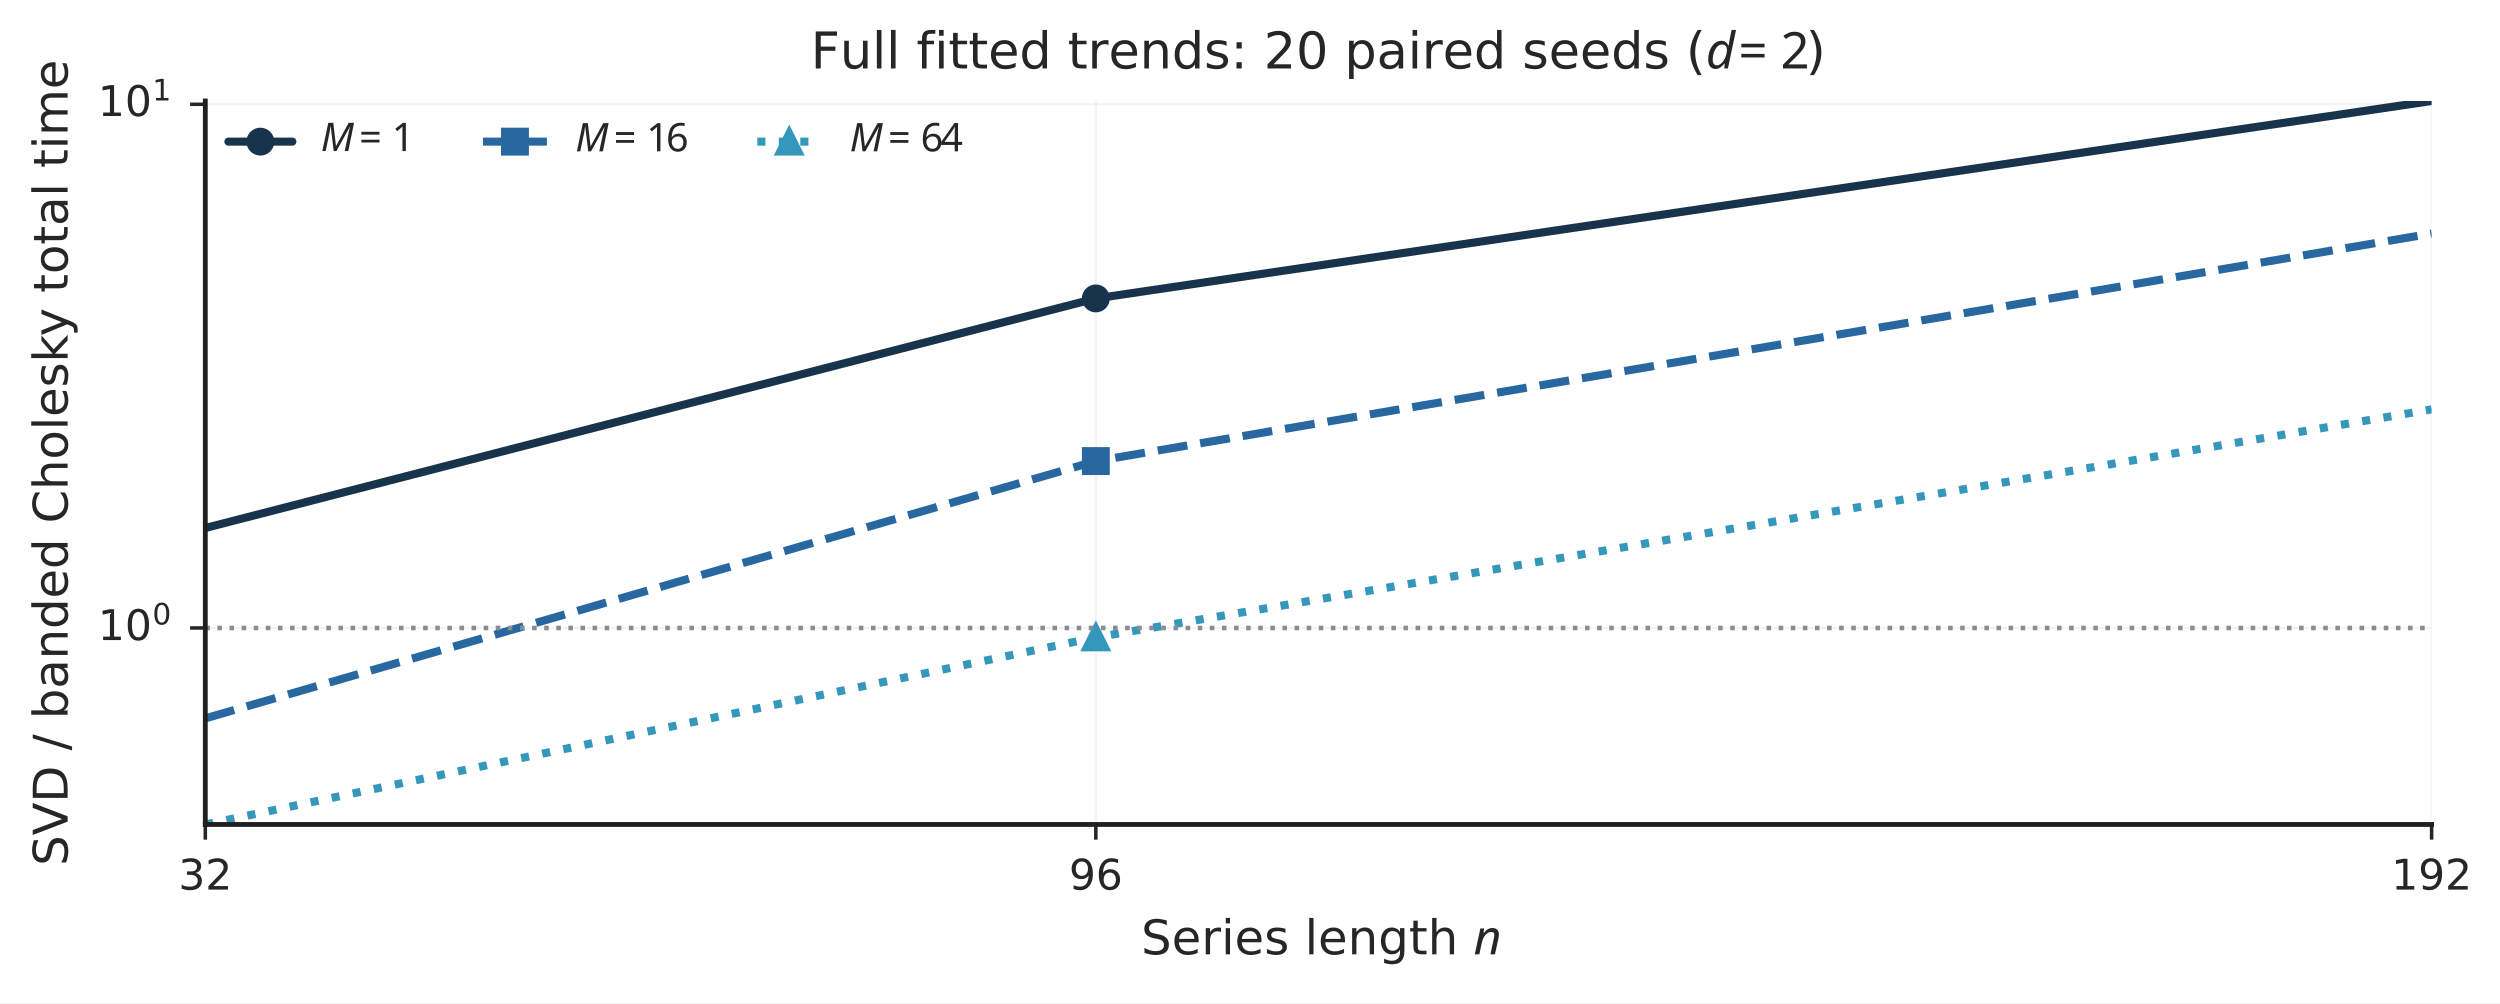
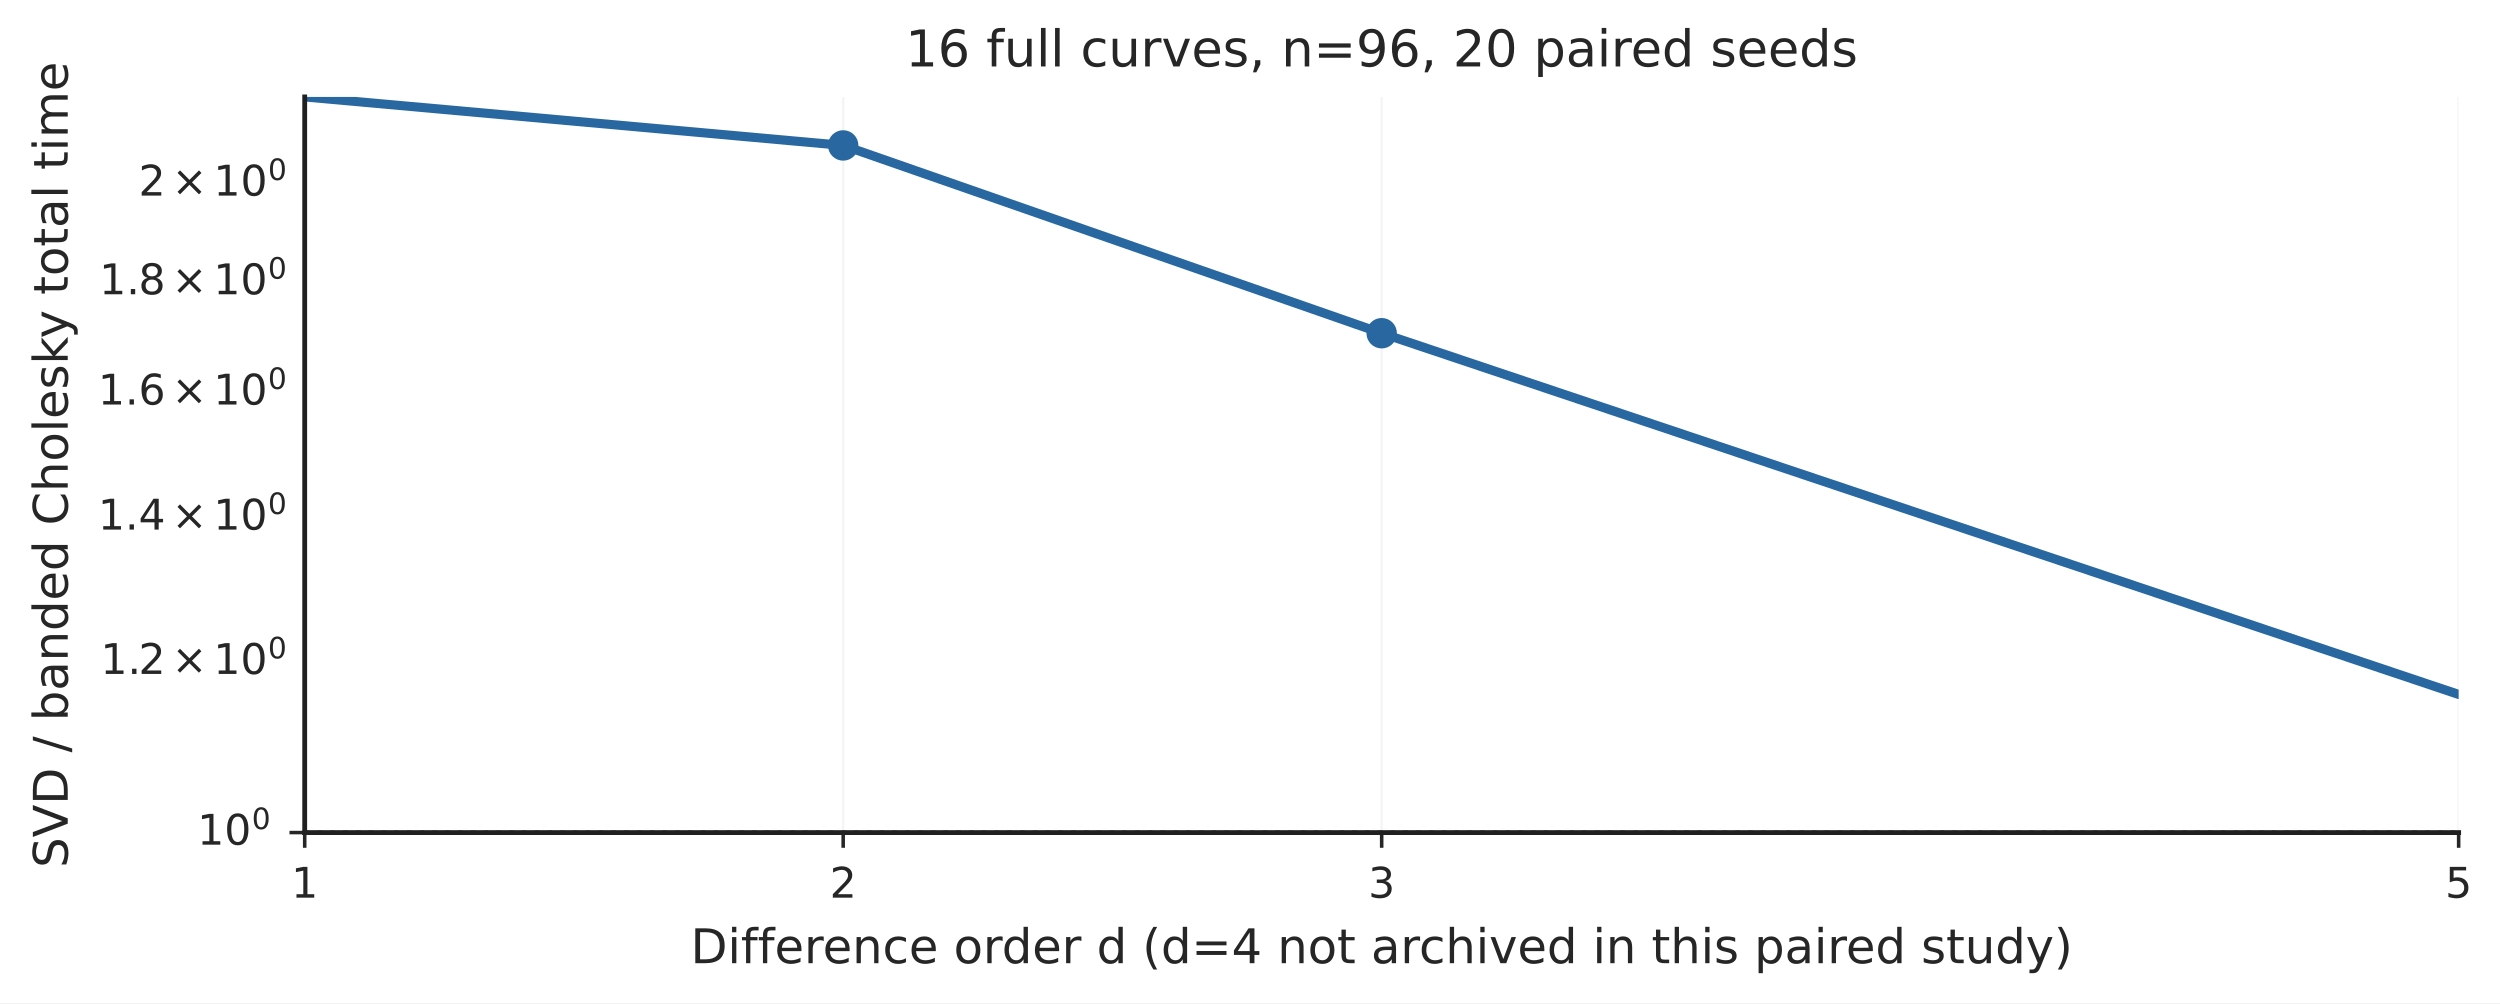
<svg xmlns="http://www.w3.org/2000/svg" xmlns:xlink="http://www.w3.org/1999/xlink" width="492.661pt" height="197.673pt" viewBox="0 0 492.661 197.673" version="1.1">
  <defs>
    <style type="text/css">*{stroke-linejoin: round; stroke-linecap: butt}</style>
  </defs>
  <g id="figure_1">
    <g id="patch_1">
      <path d="M 0 197.673  L 492.661 197.673  L 492.661 0  L 0 0  z " style="fill: #ffffff" />
    </g>
    <g id="axes_1">
      <g id="patch_2">
-         <path d="M 40.459 162.473  L 479.186 162.473  L 479.186 19.9  L 40.459 19.9  z " style="fill: #ffffff" />
+         <path d="M 60.046 164.073  L 484.511 164.073  L 484.511 19.1  L 60.046 19.1  z " style="fill: #ffffff" />
      </g>
      <g id="matplotlib.axis_1">
        <g id="xtick_1">
          <g id="line2d_1">
-             <path d="M 40.459 162.473  L 40.459 19.9  " clip-path="url(#p0f6d8e57b8)" style="fill: none; stroke: #d8d8d8; stroke-opacity: 0.3; stroke-width: 0.45; stroke-linecap: round" />
+             <path d="M 60.046 164.073  L 60.046 19.1  " clip-path="url(#p2ef56683c9)" style="fill: none; stroke: #d8d8d8; stroke-opacity: 0.3; stroke-width: 0.45; stroke-linecap: round" />
          </g>
          <g id="line2d_2">
            <defs>
-               <path id="m14542c6541" d="M 0 0  L 0 3  " style="stroke: #262626; stroke-width: 0.7" />
+               <path id="mdabd696825" d="M 0 0  L 0 3  " style="stroke: #262626; stroke-width: 0.7" />
            </defs>
            <g>
-               <use xlink:href="#m14542c6541" x="40.459" y="162.473" style="fill: #262626; stroke: #262626; stroke-width: 0.7" />
+               <use xlink:href="#mdabd696825" x="60.046" y="164.073" style="fill: #262626; stroke: #262626; stroke-width: 0.7" />
            </g>
          </g>
          <g id="text_1">
-             <text style="font-size: 8.333px; font-family: 'DejaVu Sans'; text-anchor: middle; fill: #262626" x="40.459" y="175.305" transform="rotate(-0 40.45905 175.3048)">32</text>
+             <text style="font-size: 8.333px; font-family: 'DejaVu Sans'; text-anchor: middle; fill: #262626" x="60.046" y="176.905" transform="rotate(-0 60.04619 176.9048)">1</text>
          </g>
        </g>
        <g id="xtick_2">
          <g id="line2d_3">
-             <path d="M 215.95 162.473  L 215.95 19.9  " clip-path="url(#p0f6d8e57b8)" style="fill: none; stroke: #d8d8d8; stroke-opacity: 0.3; stroke-width: 0.45; stroke-linecap: round" />
+             <path d="M 166.162 164.073  L 166.162 19.1  " clip-path="url(#p2ef56683c9)" style="fill: none; stroke: #d8d8d8; stroke-opacity: 0.3; stroke-width: 0.45; stroke-linecap: round" />
          </g>
          <g id="line2d_4">
            <g>
-               <use xlink:href="#m14542c6541" x="215.95" y="162.473" style="fill: #262626; stroke: #262626; stroke-width: 0.7" />
+               <use xlink:href="#mdabd696825" x="166.162" y="164.073" style="fill: #262626; stroke: #262626; stroke-width: 0.7" />
            </g>
          </g>
          <g id="text_2">
-             <text style="font-size: 8.333px; font-family: 'DejaVu Sans'; text-anchor: middle; fill: #262626" x="215.95" y="175.305" transform="rotate(-0 215.95 175.3048)">96</text>
+             <text style="font-size: 8.333px; font-family: 'DejaVu Sans'; text-anchor: middle; fill: #262626" x="166.162" y="176.905" transform="rotate(-0 166.1625 176.9048)">2</text>
          </g>
        </g>
        <g id="xtick_3">
          <g id="line2d_5">
-             <path d="M 479.186 162.473  L 479.186 19.9  " clip-path="url(#p0f6d8e57b8)" style="fill: none; stroke: #d8d8d8; stroke-opacity: 0.3; stroke-width: 0.45; stroke-linecap: round" />
+             <path d="M 272.279 164.073  L 272.279 19.1  " clip-path="url(#p2ef56683c9)" style="fill: none; stroke: #d8d8d8; stroke-opacity: 0.3; stroke-width: 0.45; stroke-linecap: round" />
          </g>
          <g id="line2d_6">
            <g>
-               <use xlink:href="#m14542c6541" x="479.186" y="162.473" style="fill: #262626; stroke: #262626; stroke-width: 0.7" />
+               <use xlink:href="#mdabd696825" x="272.279" y="164.073" style="fill: #262626; stroke: #262626; stroke-width: 0.7" />
            </g>
          </g>
          <g id="text_3">
-             <text style="font-size: 8.333px; font-family: 'DejaVu Sans'; text-anchor: middle; fill: #262626" x="479.186" y="175.305" transform="rotate(-0 479.1864 175.3048)">192</text>
-           </g>
-         </g>
-         <g id="text_4">
-           <g style="fill: #262626" transform="translate(224.8783 188.2157)">
-             <text>
-               <tspan x="0" y="-0.156" style="font-size: 9.444px; font-family: 'DejaVu Sans'; fill: #262626">S</tspan>
-               <tspan x="6.03" y="-0.156" style="font-size: 9.444px; font-family: 'DejaVu Sans'; fill: #262626">e</tspan>
-               <tspan x="11.875" y="-0.156" style="font-size: 9.444px; font-family: 'DejaVu Sans'; fill: #262626">r</tspan>
-               <tspan x="15.781" y="-0.156" style="font-size: 9.444px; font-family: 'DejaVu Sans'; fill: #262626">i</tspan>
-               <tspan x="18.42" y="-0.156" style="font-size: 9.444px; font-family: 'DejaVu Sans'; fill: #262626">e</tspan>
-               <tspan x="24.265" y="-0.156" style="font-size: 9.444px; font-family: 'DejaVu Sans'; fill: #262626">s</tspan>
-               <tspan x="29.214" y="-0.156" style="font-size: 9.444px; font-family: 'DejaVu Sans'; fill: #262626"> </tspan>
-               <tspan x="32.234" y="-0.156" style="font-size: 9.444px; font-family: 'DejaVu Sans'; fill: #262626">l</tspan>
-               <tspan x="34.874" y="-0.156" style="font-size: 9.444px; font-family: 'DejaVu Sans'; fill: #262626">e</tspan>
-               <tspan x="40.718" y="-0.156" style="font-size: 9.444px; font-family: 'DejaVu Sans'; fill: #262626">n</tspan>
-               <tspan x="46.739" y="-0.156" style="font-size: 9.444px; font-family: 'DejaVu Sans'; fill: #262626">g</tspan>
-               <tspan x="52.77" y="-0.156" style="font-size: 9.444px; font-family: 'DejaVu Sans'; fill: #262626">t</tspan>
-               <tspan x="56.494" y="-0.156" style="font-size: 9.444px; font-family: 'DejaVu Sans'; fill: #262626">h</tspan>
-               <tspan x="62.515" y="-0.156" style="font-size: 9.444px; font-family: 'DejaVu Sans'; fill: #262626"> </tspan>
-               <tspan x="65.535" y="-0.156" style="font-style: italic; font-size: 9.444px; font-family: 'STIXGeneral'; fill: #262626">n</tspan>
-             </text>
-           </g>
+             <text style="font-size: 8.333px; font-family: 'DejaVu Sans'; text-anchor: middle; fill: #262626" x="272.279" y="176.905" transform="rotate(-0 272.2788 176.9048)">3</text>
+           </g>
+         </g>
+         <g id="xtick_4">
+           <g id="line2d_7">
+             <path d="M 484.511 164.073  L 484.511 19.1  " clip-path="url(#p2ef56683c9)" style="fill: none; stroke: #d8d8d8; stroke-opacity: 0.3; stroke-width: 0.45; stroke-linecap: round" />
+           </g>
+           <g id="line2d_8">
+             <g>
+               <use xlink:href="#mdabd696825" x="484.511" y="164.073" style="fill: #262626; stroke: #262626; stroke-width: 0.7" />
+             </g>
+           </g>
+           <g id="text_4">
+             <text style="font-size: 8.333px; font-family: 'DejaVu Sans'; text-anchor: middle; fill: #262626" x="484.511" y="176.905" transform="rotate(-0 484.5114 176.9048)">5</text>
+           </g>
+         </g>
+         <g id="text_5">
+           <text style="font-size: 9.444px; font-family: 'DejaVu Sans'; text-anchor: middle; fill: #262626" x="272.279" y="189.814" transform="rotate(-0 272.2788 189.8142)">Difference order d (d=4 not archived in this paired study)</text>
        </g>
      </g>
      <g id="matplotlib.axis_2">
        <g id="ytick_1">
-           <g id="line2d_7">
-             <path d="M 40.459 123.749  L 479.186 123.749  " clip-path="url(#p0f6d8e57b8)" style="fill: none; stroke: #d8d8d8; stroke-opacity: 0.3; stroke-width: 0.45; stroke-linecap: round" />
-           </g>
-           <g id="line2d_8">
+           <g id="line2d_9">
+             <path d="M 60.046 164.073  L 484.511 164.073  " clip-path="url(#p2ef56683c9)" style="fill: none; stroke: #d8d8d8; stroke-opacity: 0.3; stroke-width: 0.45; stroke-linecap: round" />
+           </g>
+           <g id="line2d_10">
            <defs>
-               <path id="mde083e3507" d="M 0 0  L -3 0  " style="stroke: #262626; stroke-width: 0.7" />
+               <path id="mcbf93c83be" d="M 0 0  L -3 0  " style="stroke: #262626; stroke-width: 0.7" />
            </defs>
            <g>
-               <use xlink:href="#mde083e3507" x="40.459" y="123.749" style="fill: #262626; stroke: #262626; stroke-width: 0.7" />
-             </g>
-           </g>
-           <g id="text_5">
-             <g style="fill: #262626" transform="translate(19.29238 126.915)">
+               <use xlink:href="#mcbf93c83be" x="60.046" y="164.073" style="fill: #262626; stroke: #262626; stroke-width: 0.7" />
+             </g>
+           </g>
+           <g id="text_6">
+             <g style="fill: #262626" transform="translate(38.87952 167.2388)">
              <text>
                <tspan x="0" y="-0.781" style="font-size: 8.333px; font-family: 'DejaVu Sans'; fill: #262626">1</tspan>
                <tspan x="5.328" y="-0.781" style="font-size: 8.333px; font-family: 'DejaVu Sans'; fill: #262626">0</tspan>
                <tspan x="10.733" y="-3.844" style="font-size: 5.833px; font-family: 'DejaVu Sans'; fill: #262626">0</tspan>
              </text>
            </g>
          </g>
        </g>
        <g id="ytick_2">
-           <g id="line2d_9">
-             <path d="M 40.459 20.551  L 479.186 20.551  " clip-path="url(#p0f6d8e57b8)" style="fill: none; stroke: #d8d8d8; stroke-opacity: 0.3; stroke-width: 0.45; stroke-linecap: round" />
-           </g>
-           <g id="line2d_10">
-             <g>
-               <use xlink:href="#mde083e3507" x="40.459" y="20.551" style="fill: #262626; stroke: #262626; stroke-width: 0.7" />
-             </g>
-           </g>
-           <g id="text_6">
-             <g style="fill: #262626" transform="translate(19.29238 23.71678)">
-               <text>
-                 <tspan x="0" y="-0.858" style="font-size: 8.333px; font-family: 'DejaVu Sans'; fill: #262626">1</tspan>
-                 <tspan x="5.328" y="-0.858" style="font-size: 8.333px; font-family: 'DejaVu Sans'; fill: #262626">0</tspan>
-                 <tspan x="10.733" y="-3.92" style="font-size: 5.833px; font-family: 'DejaVu Sans'; fill: #262626">1</tspan>
+           <g id="line2d_11" />
+           <g id="text_7">
+             <g style="fill: #262626" transform="translate(19.81285 133.5933)">
+               <text>
+                 <tspan x="0" y="-0.781" style="font-size: 8.333px; font-family: 'DejaVu Sans'; fill: #262626">1</tspan>
+                 <tspan x="5.328" y="-0.781" style="font-size: 8.333px; font-family: 'DejaVu Sans'; fill: #262626">.</tspan>
+                 <tspan x="7.491" y="-0.781" style="font-size: 8.333px; font-family: 'DejaVu Sans'; fill: #262626">2</tspan>
+                 <tspan x="14.028" y="-0.781" style="font-size: 8.333px; font-family: 'DejaVu Sans'; fill: #262626">×</tspan>
+                 <tspan x="22.255" y="-0.781" style="font-size: 8.333px; font-family: 'DejaVu Sans'; fill: #262626">1</tspan>
+                 <tspan x="27.583" y="-0.781" style="font-size: 8.333px; font-family: 'DejaVu Sans'; fill: #262626">0</tspan>
+                 <tspan x="32.988" y="-3.844" style="font-size: 5.833px; font-family: 'DejaVu Sans'; fill: #262626">0</tspan>
              </text>
            </g>
          </g>
        </g>
        <g id="ytick_3">
-           <g id="line2d_11" />
+           <g id="line2d_12" />
+           <g id="text_8">
+             <g style="fill: #262626" transform="translate(19.31285 105.1464)">
+               <text>
+                 <tspan x="0" y="-0.781" style="font-size: 8.333px; font-family: 'DejaVu Sans'; fill: #262626">1</tspan>
+                 <tspan x="5.328" y="-0.781" style="font-size: 8.333px; font-family: 'DejaVu Sans'; fill: #262626">.</tspan>
+                 <tspan x="7.991" y="-0.781" style="font-size: 8.333px; font-family: 'DejaVu Sans'; fill: #262626">4</tspan>
+                 <tspan x="14.528" y="-0.781" style="font-size: 8.333px; font-family: 'DejaVu Sans'; fill: #262626">×</tspan>
+                 <tspan x="22.755" y="-0.781" style="font-size: 8.333px; font-family: 'DejaVu Sans'; fill: #262626">1</tspan>
+                 <tspan x="28.083" y="-0.781" style="font-size: 8.333px; font-family: 'DejaVu Sans'; fill: #262626">0</tspan>
+                 <tspan x="33.488" y="-3.844" style="font-size: 5.833px; font-family: 'DejaVu Sans'; fill: #262626">0</tspan>
+               </text>
+             </g>
+           </g>
        </g>
        <g id="ytick_4">
-           <g id="line2d_12" />
+           <g id="line2d_13" />
+           <g id="text_9">
+             <g style="fill: #262626" transform="translate(19.31285 80.50454)">
+               <text>
+                 <tspan x="0" y="-0.781" style="font-size: 8.333px; font-family: 'DejaVu Sans'; fill: #262626">1</tspan>
+                 <tspan x="5.328" y="-0.781" style="font-size: 8.333px; font-family: 'DejaVu Sans'; fill: #262626">.</tspan>
+                 <tspan x="7.991" y="-0.781" style="font-size: 8.333px; font-family: 'DejaVu Sans'; fill: #262626">6</tspan>
+                 <tspan x="14.528" y="-0.781" style="font-size: 8.333px; font-family: 'DejaVu Sans'; fill: #262626">×</tspan>
+                 <tspan x="22.755" y="-0.781" style="font-size: 8.333px; font-family: 'DejaVu Sans'; fill: #262626">1</tspan>
+                 <tspan x="28.083" y="-0.781" style="font-size: 8.333px; font-family: 'DejaVu Sans'; fill: #262626">0</tspan>
+                 <tspan x="33.488" y="-3.844" style="font-size: 5.833px; font-family: 'DejaVu Sans'; fill: #262626">0</tspan>
+               </text>
+             </g>
+           </g>
        </g>
        <g id="ytick_5">
-           <g id="line2d_13" />
+           <g id="line2d_14" />
+           <g id="text_10">
+             <g style="fill: #262626" transform="translate(19.56285 58.76892)">
+               <text>
+                 <tspan x="0" y="-0.781" style="font-size: 8.333px; font-family: 'DejaVu Sans'; fill: #262626">1</tspan>
+                 <tspan x="5.328" y="-0.781" style="font-size: 8.333px; font-family: 'DejaVu Sans'; fill: #262626">.</tspan>
+                 <tspan x="7.741" y="-0.781" style="font-size: 8.333px; font-family: 'DejaVu Sans'; fill: #262626">8</tspan>
+                 <tspan x="14.278" y="-0.781" style="font-size: 8.333px; font-family: 'DejaVu Sans'; fill: #262626">×</tspan>
+                 <tspan x="22.505" y="-0.781" style="font-size: 8.333px; font-family: 'DejaVu Sans'; fill: #262626">1</tspan>
+                 <tspan x="27.833" y="-0.781" style="font-size: 8.333px; font-family: 'DejaVu Sans'; fill: #262626">0</tspan>
+                 <tspan x="33.238" y="-3.844" style="font-size: 5.833px; font-family: 'DejaVu Sans'; fill: #262626">0</tspan>
+               </text>
+             </g>
+           </g>
        </g>
        <g id="ytick_6">
-           <g id="line2d_14" />
-         </g>
-         <g id="ytick_7">
          <g id="line2d_15" />
-         </g>
-         <g id="ytick_8">
-           <g id="line2d_16" />
-         </g>
-         <g id="ytick_9">
-           <g id="line2d_17" />
-         </g>
-         <g id="ytick_10">
-           <g id="line2d_18" />
-         </g>
-         <g id="ytick_11">
-           <g id="line2d_19" />
-         </g>
-         <g id="ytick_12">
-           <g id="line2d_20" />
-         </g>
-         <g id="ytick_13">
-           <g id="line2d_21" />
-         </g>
-         <g id="ytick_14">
-           <g id="line2d_22" />
-         </g>
-         <g id="ytick_15">
-           <g id="line2d_23" />
-         </g>
-         <g id="text_7">
-           <text style="font-size: 9.444px; font-family: 'DejaVu Sans'; text-anchor: middle; fill: #262626" x="13.328" y="91.186" transform="rotate(-90 13.32823 91.18639)">SVD / banded Cholesky total time</text>
-         </g>
-       </g>
-       <g id="line2d_24">
-         <path d="M 40.459 104.051  L 215.95 58.809  L 479.186 19.9  " clip-path="url(#p0f6d8e57b8)" style="fill: none; stroke: #18334c; stroke-width: 1.6; stroke-linecap: round" />
+           <g id="text_11">
+             <g style="fill: #262626" transform="translate(27.31285 39.32573)">
+               <text>
+                 <tspan x="0" y="-0.781" style="font-size: 8.333px; font-family: 'DejaVu Sans'; fill: #262626">2</tspan>
+                 <tspan x="6.538" y="-0.781" style="font-size: 8.333px; font-family: 'DejaVu Sans'; fill: #262626">×</tspan>
+                 <tspan x="14.764" y="-0.781" style="font-size: 8.333px; font-family: 'DejaVu Sans'; fill: #262626">1</tspan>
+                 <tspan x="20.093" y="-0.781" style="font-size: 8.333px; font-family: 'DejaVu Sans'; fill: #262626">0</tspan>
+                 <tspan x="25.498" y="-3.844" style="font-size: 5.833px; font-family: 'DejaVu Sans'; fill: #262626">0</tspan>
+               </text>
+             </g>
+           </g>
+         </g>
+         <g id="text_12">
+           <text style="font-size: 9.444px; font-family: 'DejaVu Sans'; text-anchor: middle; fill: #262626" x="13.349" y="91.586" transform="rotate(-90 13.34871 91.58639)">SVD / banded Cholesky total time</text>
+         </g>
+       </g>
+       <g id="line2d_16">
+         <path d="M 60.046 19.1  L 166.162 28.661  L 272.279 65.664  L 484.511 136.848  " clip-path="url(#p2ef56683c9)" style="fill: none; stroke: #2867a0; stroke-width: 1.8; stroke-linecap: round" />
        <defs>
-           <path id="m285f2cf0ae" d="M 0 2.25  C 0.597 2.25 1.169 2.013 1.591 1.591  C 2.013 1.169 2.25 0.597 2.25 0  C 2.25 -0.597 2.013 -1.169 1.591 -1.591  C 1.169 -2.013 0.597 -2.25 0 -2.25  C -0.597 -2.25 -1.169 -2.013 -1.591 -1.591  C -2.013 -1.169 -2.25 -0.597 -2.25 0  C -2.25 0.597 -2.013 1.169 -1.591 1.591  C -1.169 2.013 -0.597 2.25 0 2.25  z " style="stroke: #18334c" />
+           <path id="m180795c64e" d="M 0 2.5  C 0.663 2.5 1.299 2.237 1.768 1.768  C 2.237 1.299 2.5 0.663 2.5 0  C 2.5 -0.663 2.237 -1.299 1.768 -1.768  C 1.299 -2.237 0.663 -2.5 0 -2.5  C -0.663 -2.5 -1.299 -2.237 -1.768 -1.768  C -2.237 -1.299 -2.5 -0.663 -2.5 0  C -2.5 0.663 -2.237 1.299 -1.768 1.768  C -1.299 2.237 -0.663 2.5 0 2.5  z " style="stroke: #2867a0" />
        </defs>
-         <g clip-path="url(#p0f6d8e57b8)">
-           <use xlink:href="#m285f2cf0ae" x="215.95" y="58.809" style="fill: #18334c; stroke: #18334c" />
-         </g>
-       </g>
-       <g id="line2d_25">
-         <path d="M 40.459 141.561  L 215.95 90.862  L 479.186 46.016  " clip-path="url(#p0f6d8e57b8)" style="fill: none; stroke-dasharray: 5.92,2.56; stroke-dashoffset: 0; stroke: #2867a0; stroke-width: 1.6" />
-         <defs>
-           <path id="m48e0aac361" d="M -2.25 2.25  L 2.25 2.25  L 2.25 -2.25  L -2.25 -2.25  z " style="stroke: #2867a0; stroke-linejoin: miter" />
-         </defs>
-         <g clip-path="url(#p0f6d8e57b8)">
-           <use xlink:href="#m48e0aac361" x="215.95" y="90.862" style="fill: #2867a0; stroke: #2867a0; stroke-linejoin: miter" />
-         </g>
-       </g>
-       <g id="line2d_26">
-         <path d="M 40.459 162.473  L 215.95 125.604  L 479.186 80.675  " clip-path="url(#p0f6d8e57b8)" style="fill: none; stroke-dasharray: 1.6,2.64; stroke-dashoffset: 0; stroke: #3697bd; stroke-width: 1.6" />
-         <defs>
-           <path id="m3f7f6b082f" d="M 0 -2.25  L -2.25 2.25  L 2.25 2.25  z " style="stroke: #3697bd; stroke-linejoin: miter" />
-         </defs>
-         <g clip-path="url(#p0f6d8e57b8)">
-           <use xlink:href="#m3f7f6b082f" x="215.95" y="125.604" style="fill: #3697bd; stroke: #3697bd; stroke-linejoin: miter" />
-         </g>
-       </g>
-       <g id="line2d_27">
-         <path d="M 40.459 123.749  L 479.186 123.749  " clip-path="url(#p0f6d8e57b8)" style="fill: none; stroke-dasharray: 0.9,1.485; stroke-dashoffset: 0; stroke: #878d93; stroke-width: 0.9" />
+         <g clip-path="url(#p2ef56683c9)">
+           <use xlink:href="#m180795c64e" x="166.162" y="28.661" style="fill: #2867a0; stroke: #2867a0" />
+           <use xlink:href="#m180795c64e" x="272.279" y="65.664" style="fill: #2867a0; stroke: #2867a0" />
+         </g>
+       </g>
+       <g id="line2d_17">
+         <path d="M 60.046 164.073  L 484.511 164.073  " clip-path="url(#p2ef56683c9)" style="fill: none; stroke-dasharray: 0.95,1.567; stroke-dashoffset: 0; stroke: #878d93; stroke-width: 0.95" />
      </g>
      <g id="patch_3">
-         <path d="M 40.459 162.473  L 40.459 19.9  " style="fill: none; stroke: #202020; stroke-width: 0.95; stroke-linejoin: miter; stroke-linecap: square" />
+         <path d="M 60.046 164.073  L 60.046 19.1  " style="fill: none; stroke: #202020; stroke-width: 0.95; stroke-linejoin: miter; stroke-linecap: square" />
      </g>
      <g id="patch_4">
-         <path d="M 40.459 162.473  L 479.186 162.473  " style="fill: none; stroke: #202020; stroke-width: 0.95; stroke-linejoin: miter; stroke-linecap: square" />
-       </g>
-       <g id="text_8">
-         <g style="fill: #262626" transform="translate(159.7727 13.9)">
-           <text>
-             <tspan x="0" y="-0.406" style="font-size: 10px; font-family: 'DejaVu Sans'; fill: #262626">F</tspan>
-             <tspan x="5.752" y="-0.406" style="font-size: 10px; font-family: 'DejaVu Sans'; fill: #262626">u</tspan>
-             <tspan x="12.09" y="-0.406" style="font-size: 10px; font-family: 'DejaVu Sans'; fill: #262626">l</tspan>
-             <tspan x="14.868" y="-0.406" style="font-size: 10px; font-family: 'DejaVu Sans'; fill: #262626">l</tspan>
-             <tspan x="17.646" y="-0.406" style="font-size: 10px; font-family: 'DejaVu Sans'; fill: #262626"> </tspan>
-             <tspan x="20.825" y="-0.406" style="font-size: 10px; font-family: 'DejaVu Sans'; fill: #262626">f</tspan>
-             <tspan x="24.346" y="-0.406" style="font-size: 10px; font-family: 'DejaVu Sans'; fill: #262626">i</tspan>
-             <tspan x="27.124" y="-0.406" style="font-size: 10px; font-family: 'DejaVu Sans'; fill: #262626">t</tspan>
-             <tspan x="31.045" y="-0.406" style="font-size: 10px; font-family: 'DejaVu Sans'; fill: #262626">t</tspan>
-             <tspan x="34.966" y="-0.406" style="font-size: 10px; font-family: 'DejaVu Sans'; fill: #262626">e</tspan>
-             <tspan x="41.118" y="-0.406" style="font-size: 10px; font-family: 'DejaVu Sans'; fill: #262626">d</tspan>
-             <tspan x="47.466" y="-0.406" style="font-size: 10px; font-family: 'DejaVu Sans'; fill: #262626"> </tspan>
-             <tspan x="50.645" y="-0.406" style="font-size: 10px; font-family: 'DejaVu Sans'; fill: #262626">t</tspan>
-             <tspan x="54.565" y="-0.406" style="font-size: 10px; font-family: 'DejaVu Sans'; fill: #262626">r</tspan>
-             <tspan x="58.677" y="-0.406" style="font-size: 10px; font-family: 'DejaVu Sans'; fill: #262626">e</tspan>
-             <tspan x="64.829" y="-0.406" style="font-size: 10px; font-family: 'DejaVu Sans'; fill: #262626">n</tspan>
-             <tspan x="71.167" y="-0.406" style="font-size: 10px; font-family: 'DejaVu Sans'; fill: #262626">d</tspan>
-             <tspan x="77.515" y="-0.406" style="font-size: 10px; font-family: 'DejaVu Sans'; fill: #262626">s</tspan>
-             <tspan x="82.725" y="-0.406" style="font-size: 10px; font-family: 'DejaVu Sans'; fill: #262626">:</tspan>
-             <tspan x="86.094" y="-0.406" style="font-size: 10px; font-family: 'DejaVu Sans'; fill: #262626"> </tspan>
-             <tspan x="89.272" y="-0.406" style="font-size: 10px; font-family: 'DejaVu Sans'; fill: #262626">2</tspan>
-             <tspan x="95.635" y="-0.406" style="font-size: 10px; font-family: 'DejaVu Sans'; fill: #262626">0</tspan>
-             <tspan x="101.997" y="-0.406" style="font-size: 10px; font-family: 'DejaVu Sans'; fill: #262626"> </tspan>
-             <tspan x="105.176" y="-0.406" style="font-size: 10px; font-family: 'DejaVu Sans'; fill: #262626">p</tspan>
-             <tspan x="111.523" y="-0.406" style="font-size: 10px; font-family: 'DejaVu Sans'; fill: #262626">a</tspan>
-             <tspan x="117.651" y="-0.406" style="font-size: 10px; font-family: 'DejaVu Sans'; fill: #262626">i</tspan>
-             <tspan x="120.43" y="-0.406" style="font-size: 10px; font-family: 'DejaVu Sans'; fill: #262626">r</tspan>
-             <tspan x="124.541" y="-0.406" style="font-size: 10px; font-family: 'DejaVu Sans'; fill: #262626">e</tspan>
-             <tspan x="130.693" y="-0.406" style="font-size: 10px; font-family: 'DejaVu Sans'; fill: #262626">d</tspan>
-             <tspan x="137.041" y="-0.406" style="font-size: 10px; font-family: 'DejaVu Sans'; fill: #262626"> </tspan>
-             <tspan x="140.22" y="-0.406" style="font-size: 10px; font-family: 'DejaVu Sans'; fill: #262626">s</tspan>
-             <tspan x="145.43" y="-0.406" style="font-size: 10px; font-family: 'DejaVu Sans'; fill: #262626">e</tspan>
-             <tspan x="151.582" y="-0.406" style="font-size: 10px; font-family: 'DejaVu Sans'; fill: #262626">e</tspan>
-             <tspan x="157.734" y="-0.406" style="font-size: 10px; font-family: 'DejaVu Sans'; fill: #262626">d</tspan>
-             <tspan x="164.082" y="-0.406" style="font-size: 10px; font-family: 'DejaVu Sans'; fill: #262626">s</tspan>
-             <tspan x="169.292" y="-0.406" style="font-size: 10px; font-family: 'DejaVu Sans'; fill: #262626"> </tspan>
-             <tspan x="172.471" y="-0.406" style="font-size: 10px; font-family: 'DejaVu Sans'; fill: #262626">(</tspan>
-             <tspan x="196.11" y="-0.406" style="font-size: 10px; font-family: 'DejaVu Sans'; fill: #262626">)</tspan>
-             <tspan x="176.372" y="-0.406" style="font-style: italic; font-size: 10px; font-family: 'STIXGeneral'; fill: #262626">d</tspan>
-             <tspan x="182.816" y="-0.406" style="font-size: 10px; font-family: 'STIXGeneral'; fill: #262626">=</tspan>
-             <tspan x="191.11" y="-0.406" style="font-size: 10px; font-family: 'STIXGeneral'; fill: #262626">2</tspan>
-           </text>
-         </g>
-       </g>
-       <g id="legend_1">
-         <g id="line2d_28">
-           <path d="M 45.009 27.91  L 51.309 27.91  L 57.609 27.91  " style="fill: none; stroke: #18334c; stroke-width: 1.6; stroke-linecap: round" />
-           <g>
-             <use xlink:href="#m285f2cf0ae" x="51.309" y="27.91" style="fill: #18334c; stroke: #18334c" />
-           </g>
-         </g>
-         <g id="text_9">
-           <g style="fill: #262626" transform="translate(63.20905 30.3599)">
-             <text>
-               <tspan x="0" y="-0.594" style="font-style: italic; font-size: 7.778px; font-family: 'STIXGeneral'; fill: #262626">M</tspan>
-               <tspan x="7.575" y="-0.594" style="font-size: 7.778px; font-family: 'STIXGeneral'; fill: #262626">=</tspan>
-               <tspan x="14.003" y="-0.594" style="font-size: 7.778px; font-family: 'STIXGeneral'; fill: #262626">1</tspan>
-             </text>
-           </g>
-         </g>
-         <g id="line2d_29">
-           <path d="M 95.176 27.91  L 101.476 27.91  L 107.776 27.91  " style="fill: none; stroke-dasharray: 5.92,2.56; stroke-dashoffset: 0; stroke: #2867a0; stroke-width: 1.6" />
-           <g>
-             <use xlink:href="#m48e0aac361" x="101.476" y="27.91" style="fill: #2867a0; stroke: #2867a0; stroke-linejoin: miter" />
-           </g>
-         </g>
-         <g id="text_10">
-           <g style="fill: #262626" transform="translate(113.3757 30.3599)">
-             <text>
-               <tspan x="0" y="-0.531" style="font-style: italic; font-size: 7.778px; font-family: 'STIXGeneral'; fill: #262626">M</tspan>
-               <tspan x="7.575" y="-0.531" style="font-size: 7.778px; font-family: 'STIXGeneral'; fill: #262626">=</tspan>
-               <tspan x="14.003" y="-0.531" style="font-size: 7.778px; font-family: 'STIXGeneral'; fill: #262626">1</tspan>
-               <tspan x="17.878" y="-0.531" style="font-size: 7.778px; font-family: 'STIXGeneral'; fill: #262626">6</tspan>
-             </text>
-           </g>
-         </g>
-         <g id="line2d_30">
-           <path d="M 149.231 27.91  L 155.531 27.91  L 161.831 27.91  " style="fill: none; stroke-dasharray: 1.6,2.64; stroke-dashoffset: 0; stroke: #3697bd; stroke-width: 1.6" />
-           <g>
-             <use xlink:href="#m3f7f6b082f" x="155.531" y="27.91" style="fill: #3697bd; stroke: #3697bd; stroke-linejoin: miter" />
-           </g>
-         </g>
-         <g id="text_11">
-           <g style="fill: #262626" transform="translate(167.4313 30.3599)">
-             <text>
-               <tspan x="0" y="-0.531" style="font-style: italic; font-size: 7.778px; font-family: 'STIXGeneral'; fill: #262626">M</tspan>
-               <tspan x="7.575" y="-0.531" style="font-size: 7.778px; font-family: 'STIXGeneral'; fill: #262626">=</tspan>
-               <tspan x="14.003" y="-0.531" style="font-size: 7.778px; font-family: 'STIXGeneral'; fill: #262626">6</tspan>
-               <tspan x="17.878" y="-0.531" style="font-size: 7.778px; font-family: 'STIXGeneral'; fill: #262626">4</tspan>
-             </text>
-           </g>
-         </g>
+         <path d="M 60.046 164.073  L 484.511 164.073  " style="fill: none; stroke: #202020; stroke-width: 0.95; stroke-linejoin: miter; stroke-linecap: square" />
+       </g>
+       <g id="text_13">
+         <text style="font-size: 10px; font-family: 'DejaVu Sans'; text-anchor: middle; fill: #262626" x="272.279" y="13.1" transform="rotate(-0 272.2788 13.1)">16 full curves, n=96, 20 paired seeds</text>
      </g>
    </g>
  </g>
  <defs>
-     <clipPath id="p0f6d8e57b8">
-       <rect x="40.459" y="19.9" width="438.727" height="142.573" />
+     <clipPath id="p2ef56683c9">
+       <rect x="60.046" y="19.1" width="424.465" height="144.973" />
    </clipPath>
  </defs>
</svg>
